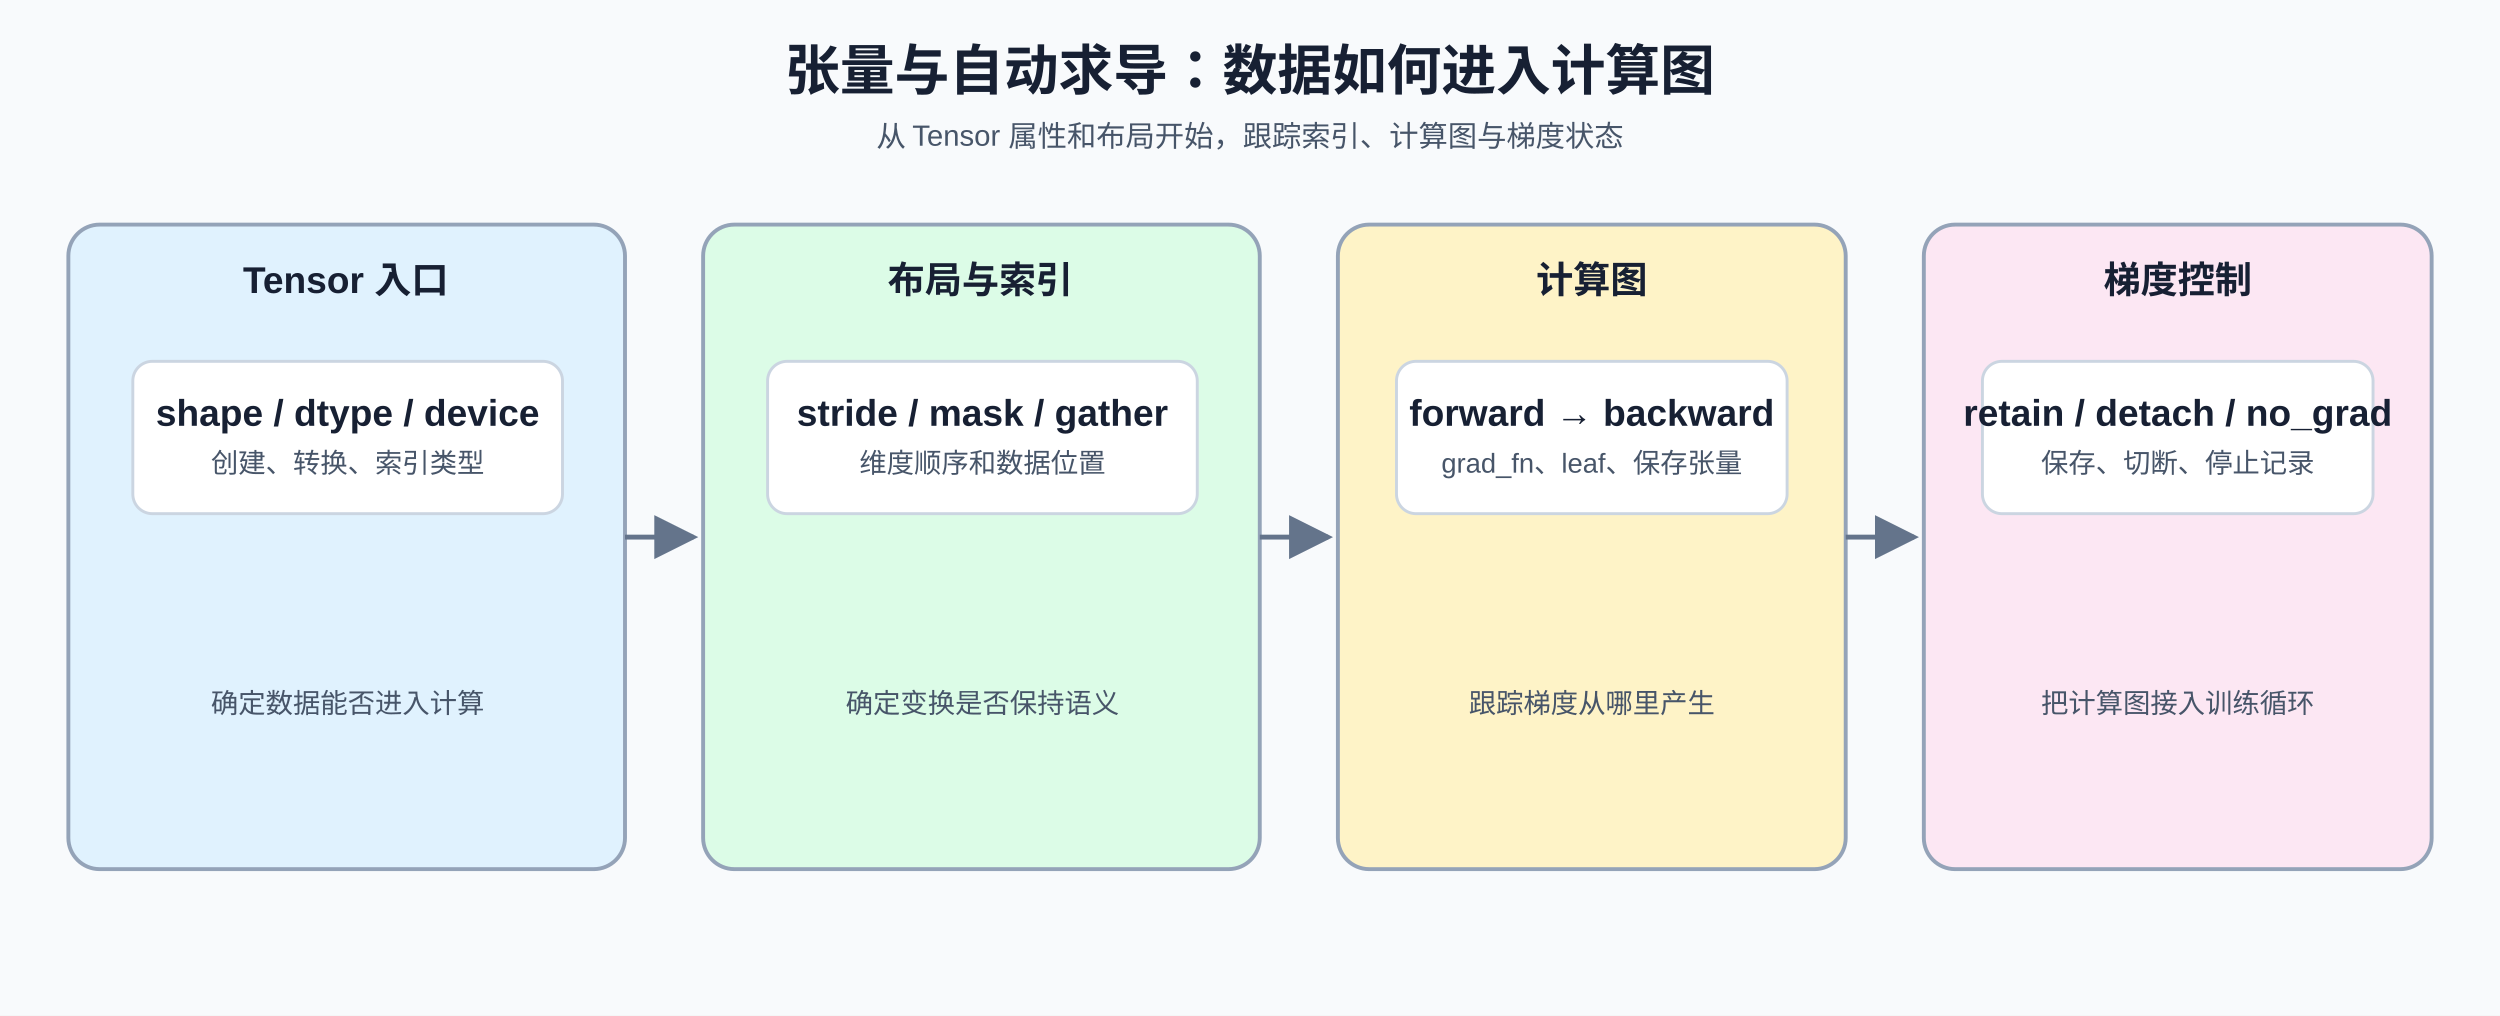
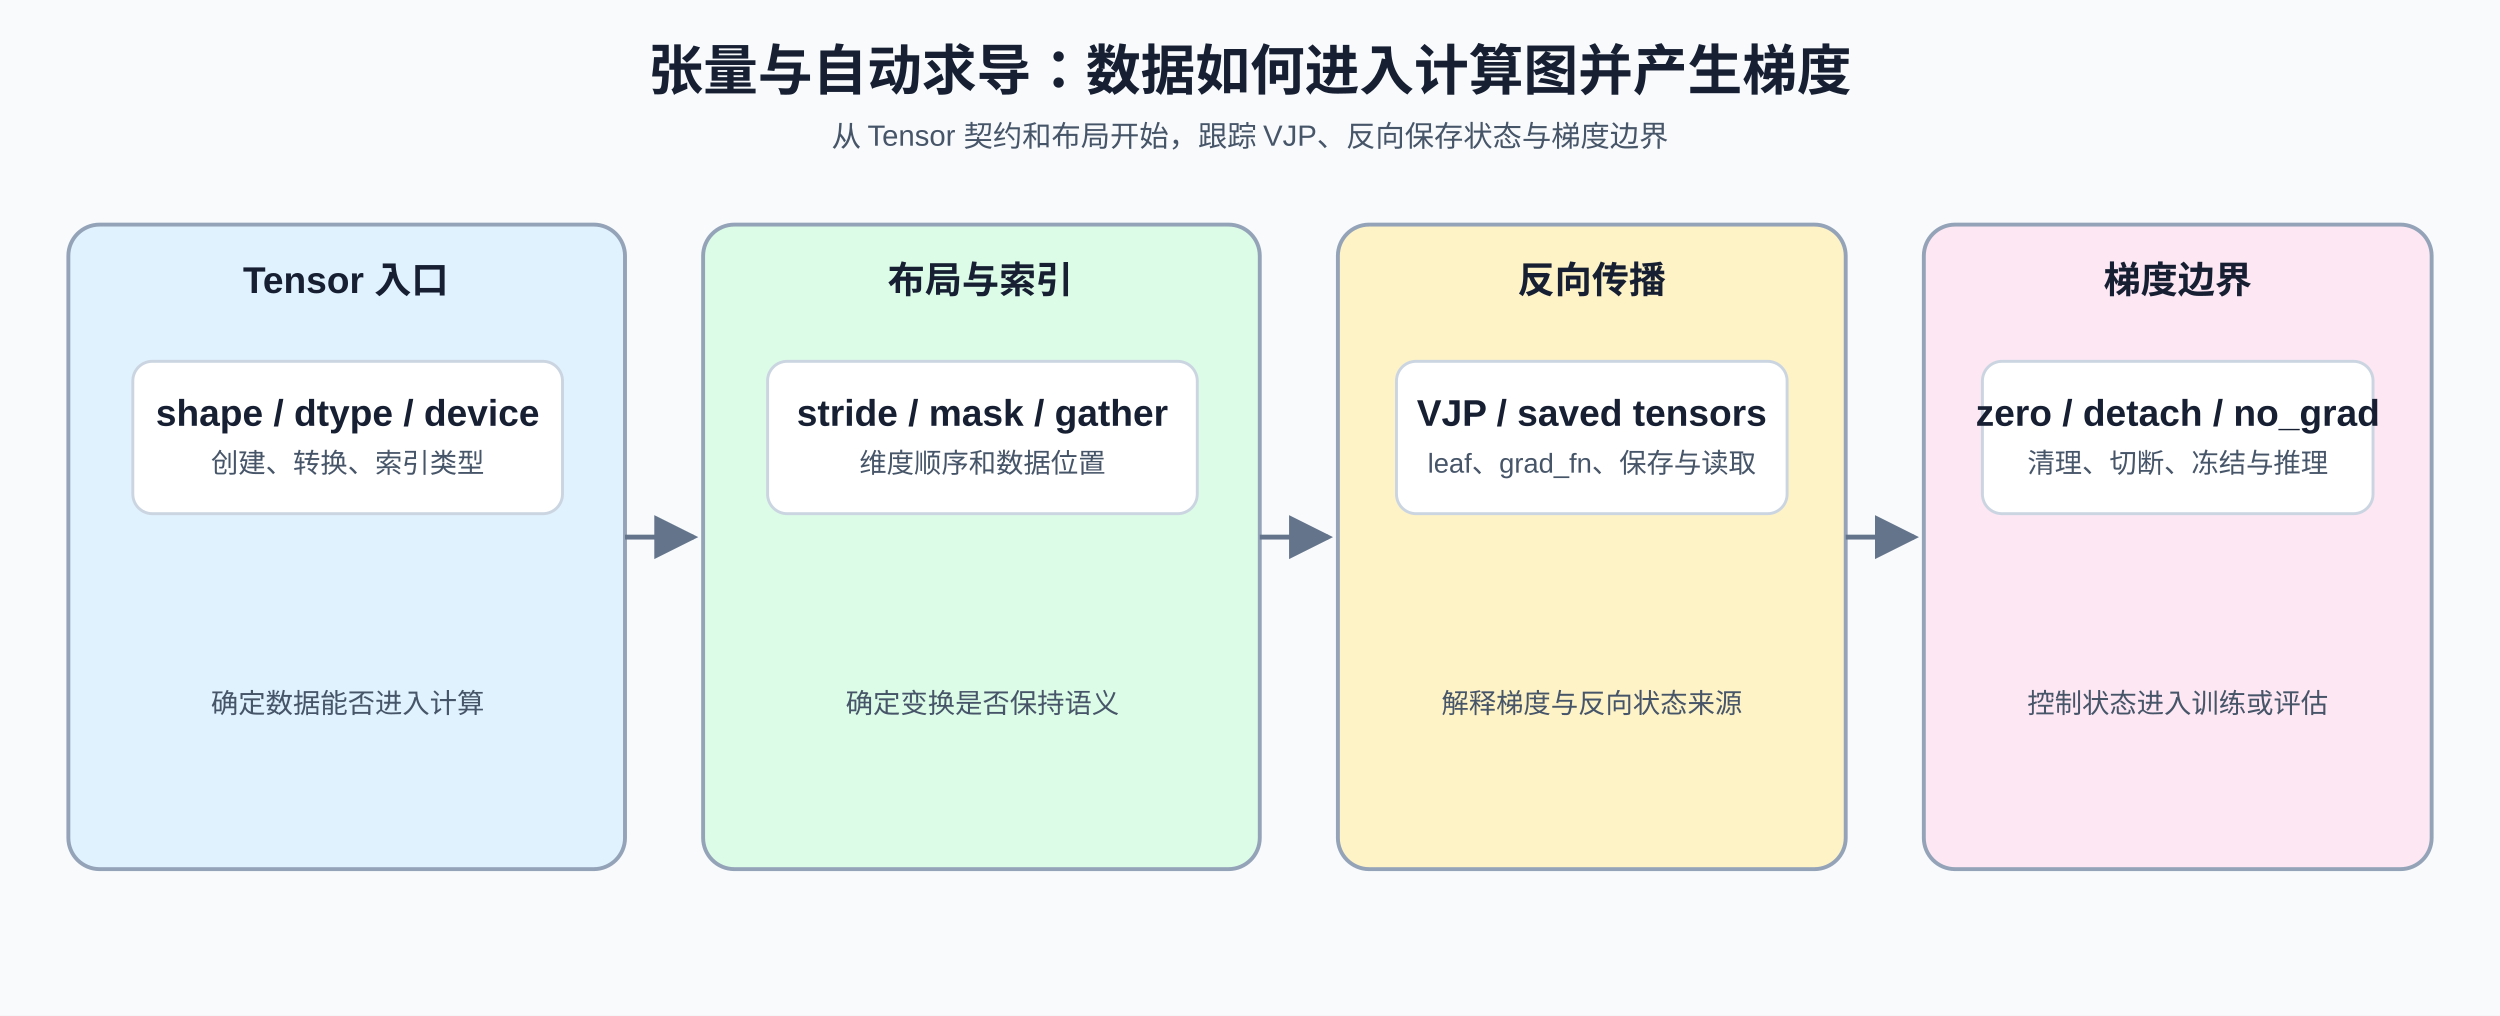
<svg xmlns="http://www.w3.org/2000/svg" width="1280" height="520" viewBox="0 0 1280 520" role="img" aria-labelledby="title desc">
  <defs>
    <marker id="a" markerWidth="9" markerHeight="9" refX="8" refY="4.5" orient="auto">
      <path d="M0 0L9 4.5L0 9Z" fill="#64748b" />
    </marker>
    <style>text{font-family:Arial,'Microsoft YaHei',sans-serif;fill:#172033}.t{font-size:28px;font-weight:700}.s{font-size:15px;fill:#475569}.g{font-size:19px;font-weight:700}.h{font-size:19px;font-weight:700}.b{font-size:14px;fill:#475569}.p{stroke:#94a3b8;stroke-width:2;rx:16}.i{fill:#fff;stroke:#cbd5e1;stroke-width:1.5;rx:10}.f{stroke:#64748b;stroke-width:2.5;fill:none;marker-end:url(#a)}</style>
  </defs>
  <rect width="1280" height="520" fill="#f8fafc" />
-   <text x="640" y="46" text-anchor="middle" class="t">张量与自动求导：数据如何进入计算图</text>
-   <text x="640" y="75" text-anchor="middle" class="s">从 Tensor 属性和布局开始，跟踪索引、计算图与梯度状态</text>
+   <text x="640" y="46" text-anchor="middle" class="t">张量与自动求导：数据如何进入计算图并产生梯度</text>
+   <text x="640" y="75" text-anchor="middle" class="s">从 Tensor 契约和布局开始，跟踪 VJP、反向保存状态与梯度边界</text>
  <rect x="35" y="115" width="285" height="330" fill="#e0f2fe" class="p" />
  <text x="177" y="150" text-anchor="middle" class="g">Tensor 入口</text>
  <rect x="68" y="185" width="220" height="78" class="i" />
  <text x="178" y="218" text-anchor="middle" class="h">shape / dtype / device</text>
  <text x="178" y="242" text-anchor="middle" class="b">创建、转换、索引类型</text>
  <text x="178" y="365" text-anchor="middle" class="b">确定数据能否进入计算</text>
  <rect x="360" y="115" width="285" height="330" fill="#dcfce7" class="p" />
  <text x="502" y="150" text-anchor="middle" class="g">布局与索引</text>
  <rect x="393" y="185" width="220" height="78" class="i" />
  <text x="503" y="218" text-anchor="middle" class="h">stride / mask / gather</text>
  <text x="503" y="242" text-anchor="middle" class="b">维度顺序和数据位置</text>
  <text x="503" y="365" text-anchor="middle" class="b">确定变换是否保持语义</text>
  <rect x="685" y="115" width="260" height="330" fill="#fef3c7" class="p" />
-   <text x="815" y="150" text-anchor="middle" class="g">计算图</text>
+   <text x="815" y="150" text-anchor="middle" class="g">反向传播</text>
  <rect x="715" y="185" width="200" height="78" class="i" />
-   <text x="815" y="218" text-anchor="middle" class="h">forward → backward</text>
-   <text x="815" y="242" text-anchor="middle" class="b">grad_fn、leaf、保存张量</text>
-   <text x="815" y="365" text-anchor="middle" class="b">跟踪梯度从哪里产生</text>
+   <text x="815" y="218" text-anchor="middle" class="h">VJP / saved tensors</text>
+   <text x="815" y="242" text-anchor="middle" class="b">leaf、grad_fn、保存与读取</text>
+   <text x="815" y="365" text-anchor="middle" class="b">解释梯度与反向状态来源</text>
  <rect x="985" y="115" width="260" height="330" fill="#fce7f3" class="p" />
-   <text x="1115" y="150" text-anchor="middle" class="g">梯度控制</text>
+   <text x="1115" y="150" text-anchor="middle" class="g">梯度边界</text>
  <rect x="1015" y="185" width="200" height="78" class="i" />
-   <text x="1115" y="218" text-anchor="middle" class="h">retain / detach / no_grad</text>
-   <text x="1115" y="242" text-anchor="middle" class="b">保存、切断、停止记录</text>
-   <text x="1115" y="365" text-anchor="middle" class="b">把计算图接入训练循环</text>
+   <text x="1115" y="218" text-anchor="middle" class="h">zero / detach / no_grad</text>
+   <text x="1115" y="242" text-anchor="middle" class="b">清理、切断、冻结与推理</text>
+   <text x="1115" y="365" text-anchor="middle" class="b">控制状态进入训练或评估</text>
  <path d="M320 275H355" class="f" />
  <path d="M645 275H680" class="f" />
  <path d="M945 275H980" class="f" />
</svg>
